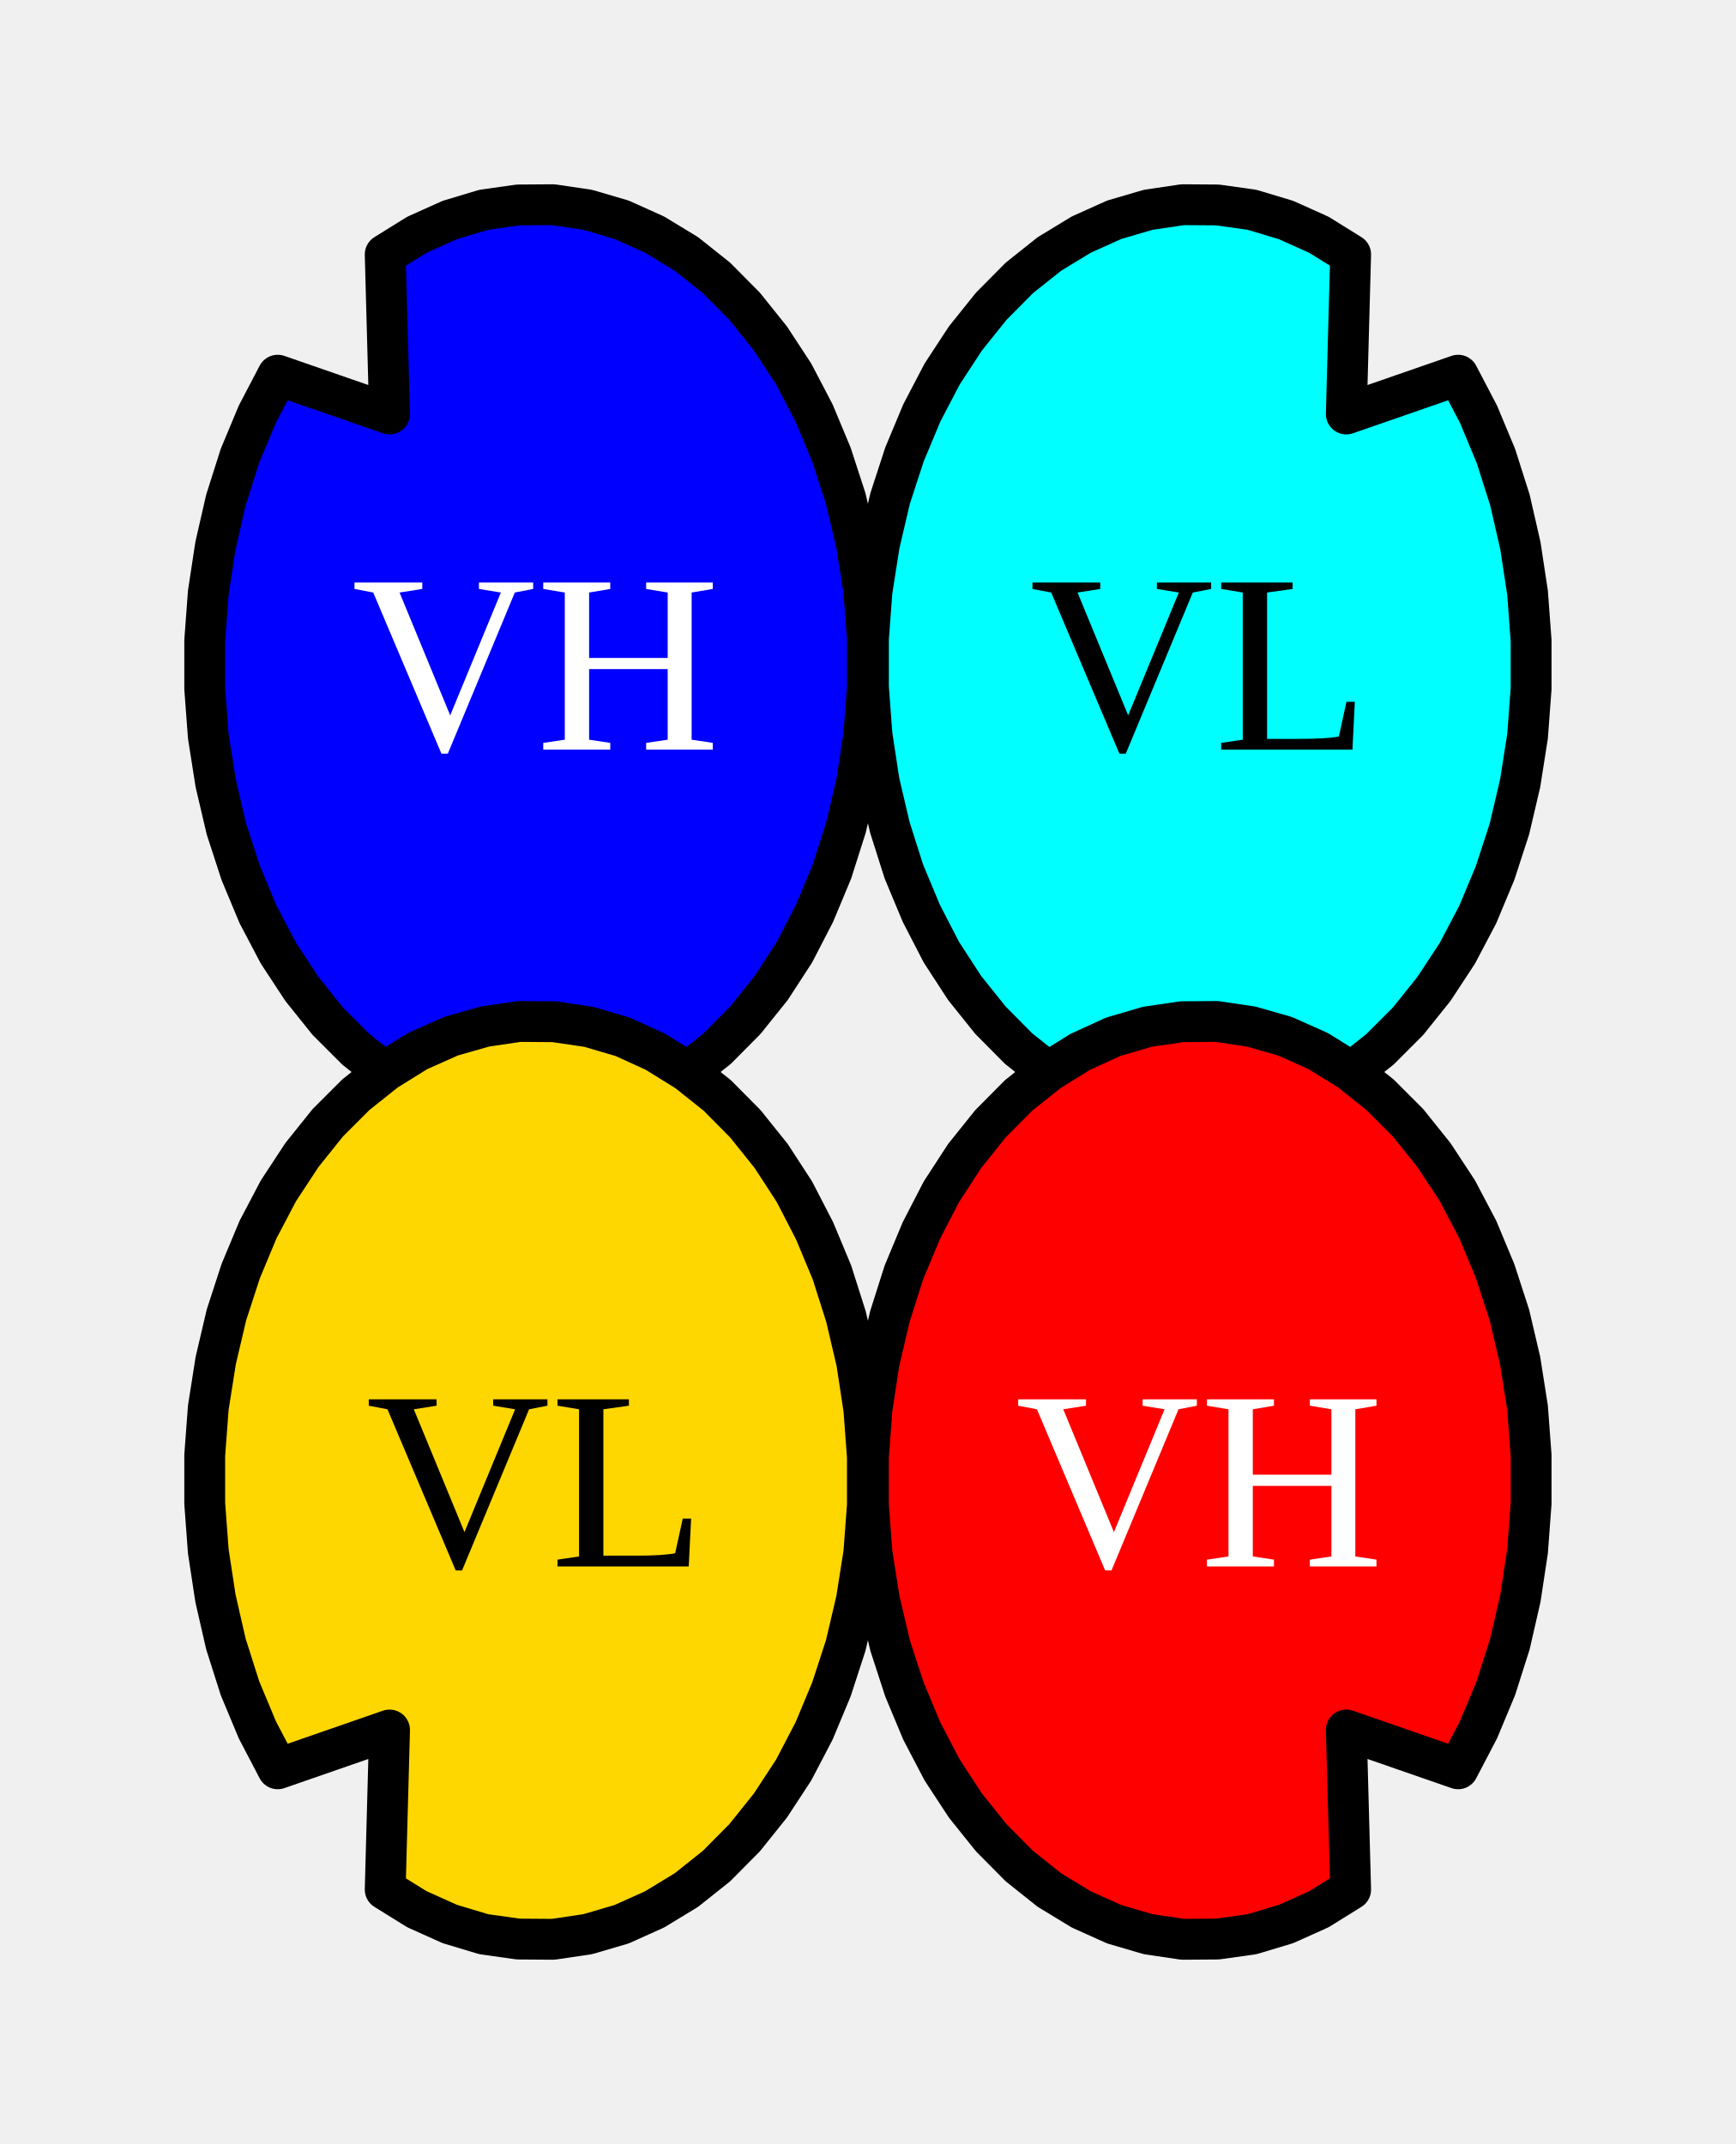
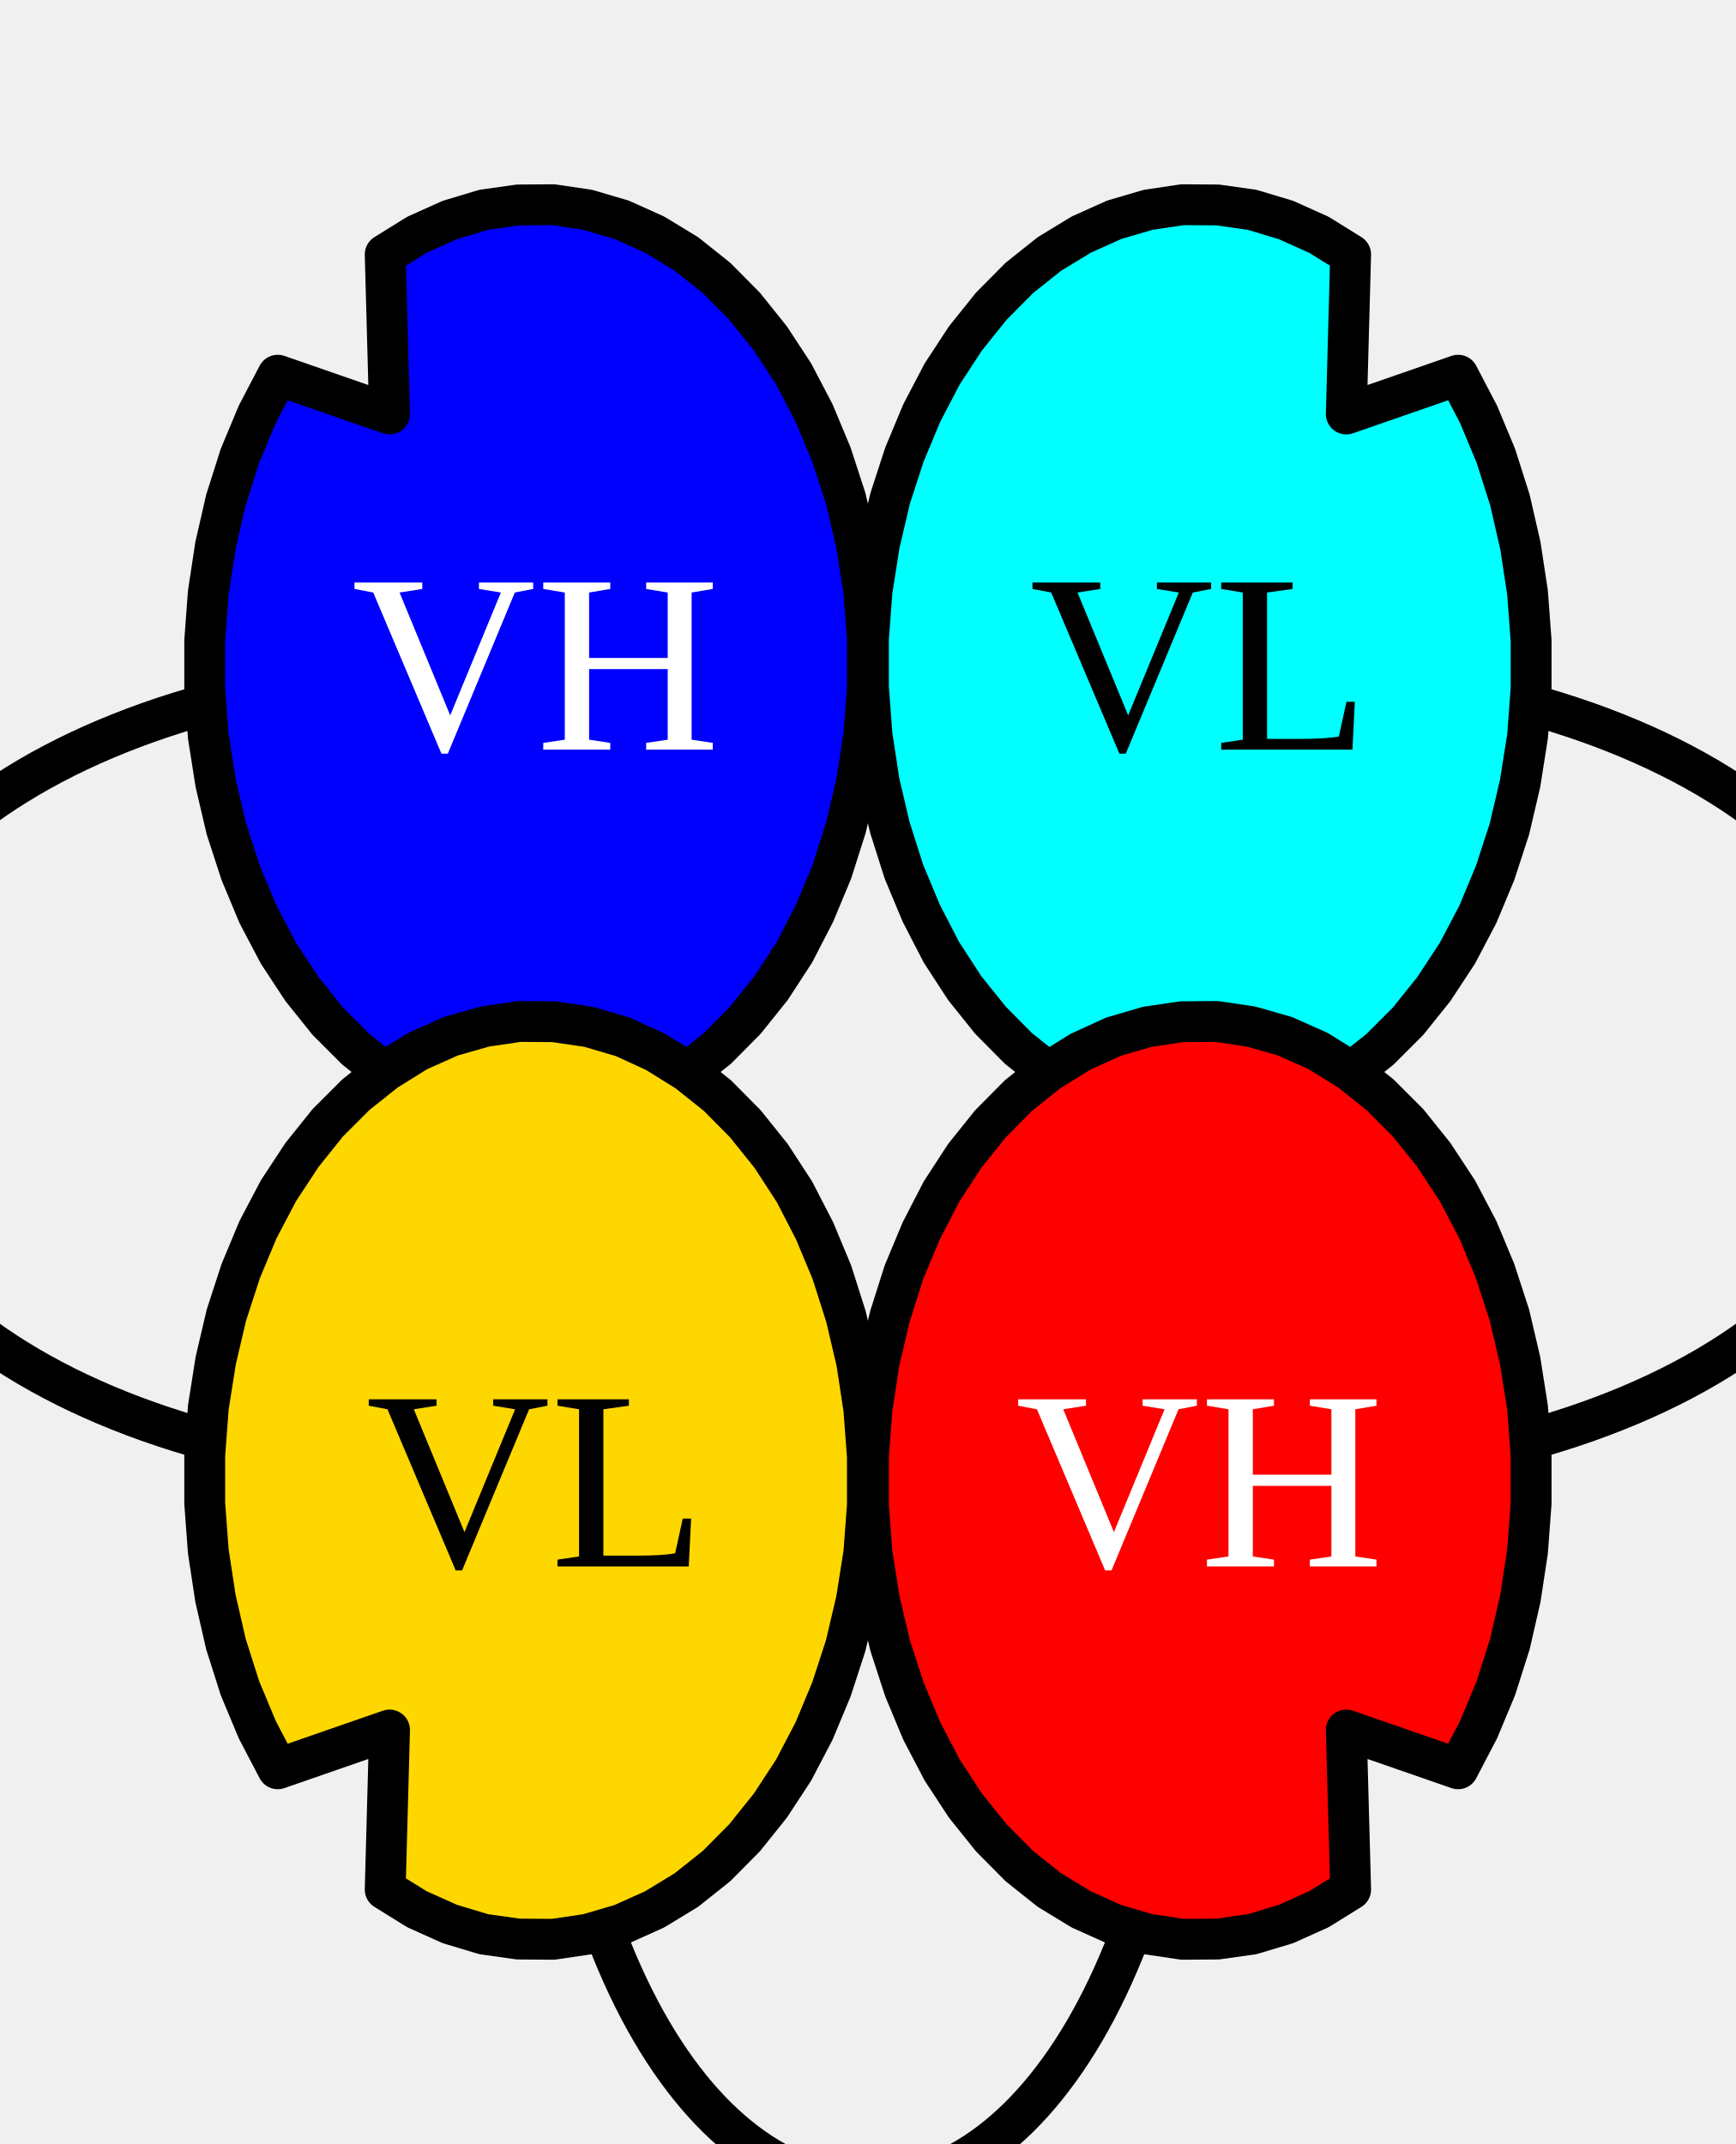
<svg xmlns="http://www.w3.org/2000/svg" width="102" height="126" viewBox="0 0 102 126">
  <g transform="translate(51,39) scale(1.5)">
-     <path d="M -13 0 Q -25.16 16 -13 32" fill="none" stroke="#000000" stroke-width="1.6" stroke-linecap="round" />
-     <path d="M -13 32 Q 0 41.88 13 32" fill="none" stroke="#000000" stroke-width="1.6" stroke-linecap="round" />
-     <path d="M 13 32 Q 25.16 16 13 0" fill="none" stroke="#000000" stroke-width="1.6" stroke-linecap="round" />
+     <path d="M -13 0 C -49.9 0 -49.9 32 -13 32" fill="none" stroke="#000000" stroke-width="1.6" stroke-linecap="round" />
+     <path d="M -13 32 C -13 68.9 13 68.9 13 32" fill="none" stroke="#000000" stroke-width="1.6" stroke-linecap="round" />
+     <path d="M 13 32 C 49.9 32 49.9 0 13 0" fill="none" stroke="#000000" stroke-width="1.6" stroke-linecap="round" />
    <g transform="translate(-13,0) rotate(0)">
      <path d="M -5.91 -16.03 L -4.67 -16.8 L -3.38 -17.38 L -2.05 -17.78 L -0.7 -17.97 L 0.67 -17.98 L 2.02 -17.78 L 3.35 -17.39 L 4.64 -16.81 L 5.89 -16.05 L 7.07 -15.11 L 8.17 -14 L 9.18 -12.74 L 10.09 -11.35 L 10.89 -9.82 L 11.57 -8.19 L 12.13 -6.47 L 12.55 -4.68 L 12.84 -2.84 L 12.98 -0.97 L 12.98 0.92 L 12.84 2.79 L 12.56 4.63 L 12.14 6.42 L 11.59 8.15 L 10.91 9.78 L 10.12 11.31 L 9.21 12.71 L 8.2 13.97 L 7.1 15.08 L 5.92 16.02 L 4.68 16.79 L 3.39 17.38 L 2.06 17.77 L 0.7 17.97 L -0.66 17.98 L -2.01 17.78 L -3.34 17.4 L -4.64 16.82 L -5.88 16.05 L -7.06 15.11 L -8.16 14.01 L -9.17 12.75 L -10.09 11.35 L -10.89 9.83 L -11.57 8.2 L -12.13 6.48 L -12.55 4.69 L -12.84 2.85 L -12.98 0.98 L -12.98 -0.9 L -12.84 -2.78 L -12.56 -4.62 L -12.15 -6.41 L -11.6 -8.14 L -10.92 -9.77 L -10.12 -11.3 L -5.74 -9.78 Z" fill="#0000FF" stroke="#000000" stroke-width="1.6" stroke-linejoin="round" />
      <text x="0" y="0" font-size="10" font-family="'Times New Roman', Times, serif" fill="#FFFFFF" text-anchor="middle" dominant-baseline="central" transform="rotate(0 0 0)">VH</text>
    </g>
    <g transform="translate(13,0) rotate(0)">
      <path d="M 10.12 -11.3 L 10.92 -9.77 L 11.6 -8.14 L 12.15 -6.41 L 12.56 -4.62 L 12.84 -2.78 L 12.98 -0.9 L 12.98 0.98 L 12.84 2.85 L 12.55 4.69 L 12.13 6.48 L 11.57 8.2 L 10.89 9.83 L 10.09 11.35 L 9.17 12.75 L 8.16 14.01 L 7.06 15.11 L 5.88 16.05 L 4.64 16.82 L 3.34 17.4 L 2.01 17.78 L 0.66 17.98 L -0.7 17.97 L -2.06 17.77 L -3.39 17.38 L -4.68 16.79 L -5.92 16.02 L -7.1 15.08 L -8.2 13.97 L -9.21 12.71 L -10.12 11.31 L -10.91 9.78 L -11.59 8.15 L -12.14 6.42 L -12.56 4.63 L -12.84 2.79 L -12.98 0.92 L -12.98 -0.97 L -12.84 -2.84 L -12.55 -4.68 L -12.13 -6.47 L -11.57 -8.19 L -10.89 -9.82 L -10.09 -11.35 L -9.18 -12.74 L -8.17 -14 L -7.07 -15.11 L -5.89 -16.05 L -4.64 -16.81 L -3.35 -17.39 L -2.02 -17.78 L -0.67 -17.98 L 0.7 -17.97 L 2.05 -17.78 L 3.38 -17.38 L 4.67 -16.8 L 5.91 -16.03 L 5.74 -9.78 Z" fill="#00FFFF" stroke="#000000" stroke-width="1.6" stroke-linejoin="round" />
      <text x="0" y="0" font-size="10" font-family="'Times New Roman', Times, serif" fill="#000000" text-anchor="middle" dominant-baseline="central" transform="rotate(0 0 0)">VL</text>
    </g>
    <g transform="translate(-13,32) rotate(0)">
      <path d="M -10.12 11.3 L -10.92 9.77 L -11.6 8.14 L -12.15 6.41 L -12.56 4.62 L -12.84 2.78 L -12.98 0.9 L -12.98 -0.98 L -12.84 -2.85 L -12.55 -4.69 L -12.13 -6.48 L -11.57 -8.2 L -10.89 -9.83 L -10.09 -11.35 L -9.17 -12.75 L -8.16 -14.01 L -7.06 -15.11 L -5.88 -16.05 L -4.64 -16.82 L -3.34 -17.4 L -2.01 -17.78 L -0.66 -17.98 L 0.7 -17.97 L 2.06 -17.77 L 3.39 -17.38 L 4.68 -16.79 L 5.92 -16.02 L 7.1 -15.08 L 8.2 -13.97 L 9.21 -12.71 L 10.12 -11.31 L 10.91 -9.78 L 11.59 -8.15 L 12.14 -6.42 L 12.56 -4.63 L 12.84 -2.79 L 12.98 -0.92 L 12.98 0.97 L 12.84 2.84 L 12.55 4.68 L 12.13 6.47 L 11.57 8.19 L 10.89 9.82 L 10.09 11.35 L 9.18 12.74 L 8.17 14 L 7.07 15.11 L 5.89 16.05 L 4.64 16.81 L 3.35 17.39 L 2.02 17.78 L 0.67 17.98 L -0.7 17.97 L -2.05 17.78 L -3.38 17.38 L -4.67 16.8 L -5.91 16.03 L -5.74 9.78 Z" fill="#FFD700" stroke="#000000" stroke-width="1.6" stroke-linejoin="round" />
      <text x="0" y="0" font-size="10" font-family="'Times New Roman', Times, serif" fill="#000000" text-anchor="middle" dominant-baseline="central" transform="rotate(0 0 0)">VL</text>
    </g>
    <g transform="translate(13,32) rotate(0)">
      <path d="M 5.91 16.03 L 4.67 16.8 L 3.38 17.38 L 2.05 17.78 L 0.7 17.97 L -0.67 17.98 L -2.02 17.78 L -3.35 17.39 L -4.64 16.81 L -5.89 16.05 L -7.07 15.11 L -8.17 14 L -9.18 12.74 L -10.09 11.35 L -10.89 9.82 L -11.57 8.19 L -12.13 6.47 L -12.55 4.68 L -12.84 2.84 L -12.98 0.97 L -12.98 -0.92 L -12.84 -2.79 L -12.56 -4.63 L -12.14 -6.42 L -11.59 -8.15 L -10.91 -9.78 L -10.12 -11.31 L -9.21 -12.71 L -8.2 -13.97 L -7.1 -15.08 L -5.92 -16.02 L -4.68 -16.79 L -3.39 -17.38 L -2.06 -17.77 L -0.7 -17.97 L 0.66 -17.98 L 2.01 -17.78 L 3.34 -17.4 L 4.64 -16.82 L 5.88 -16.05 L 7.06 -15.11 L 8.16 -14.01 L 9.17 -12.75 L 10.09 -11.35 L 10.89 -9.83 L 11.57 -8.2 L 12.13 -6.48 L 12.55 -4.69 L 12.84 -2.85 L 12.98 -0.98 L 12.98 0.9 L 12.84 2.78 L 12.56 4.62 L 12.15 6.41 L 11.6 8.14 L 10.92 9.77 L 10.12 11.3 L 5.74 9.78 Z" fill="#FF0000" stroke="#000000" stroke-width="1.6" stroke-linejoin="round" />
      <text x="0" y="0" font-size="10" font-family="'Times New Roman', Times, serif" fill="#FFFFFF" text-anchor="middle" dominant-baseline="central" transform="rotate(0 0 0)">VH</text>
    </g>
  </g>
</svg>
